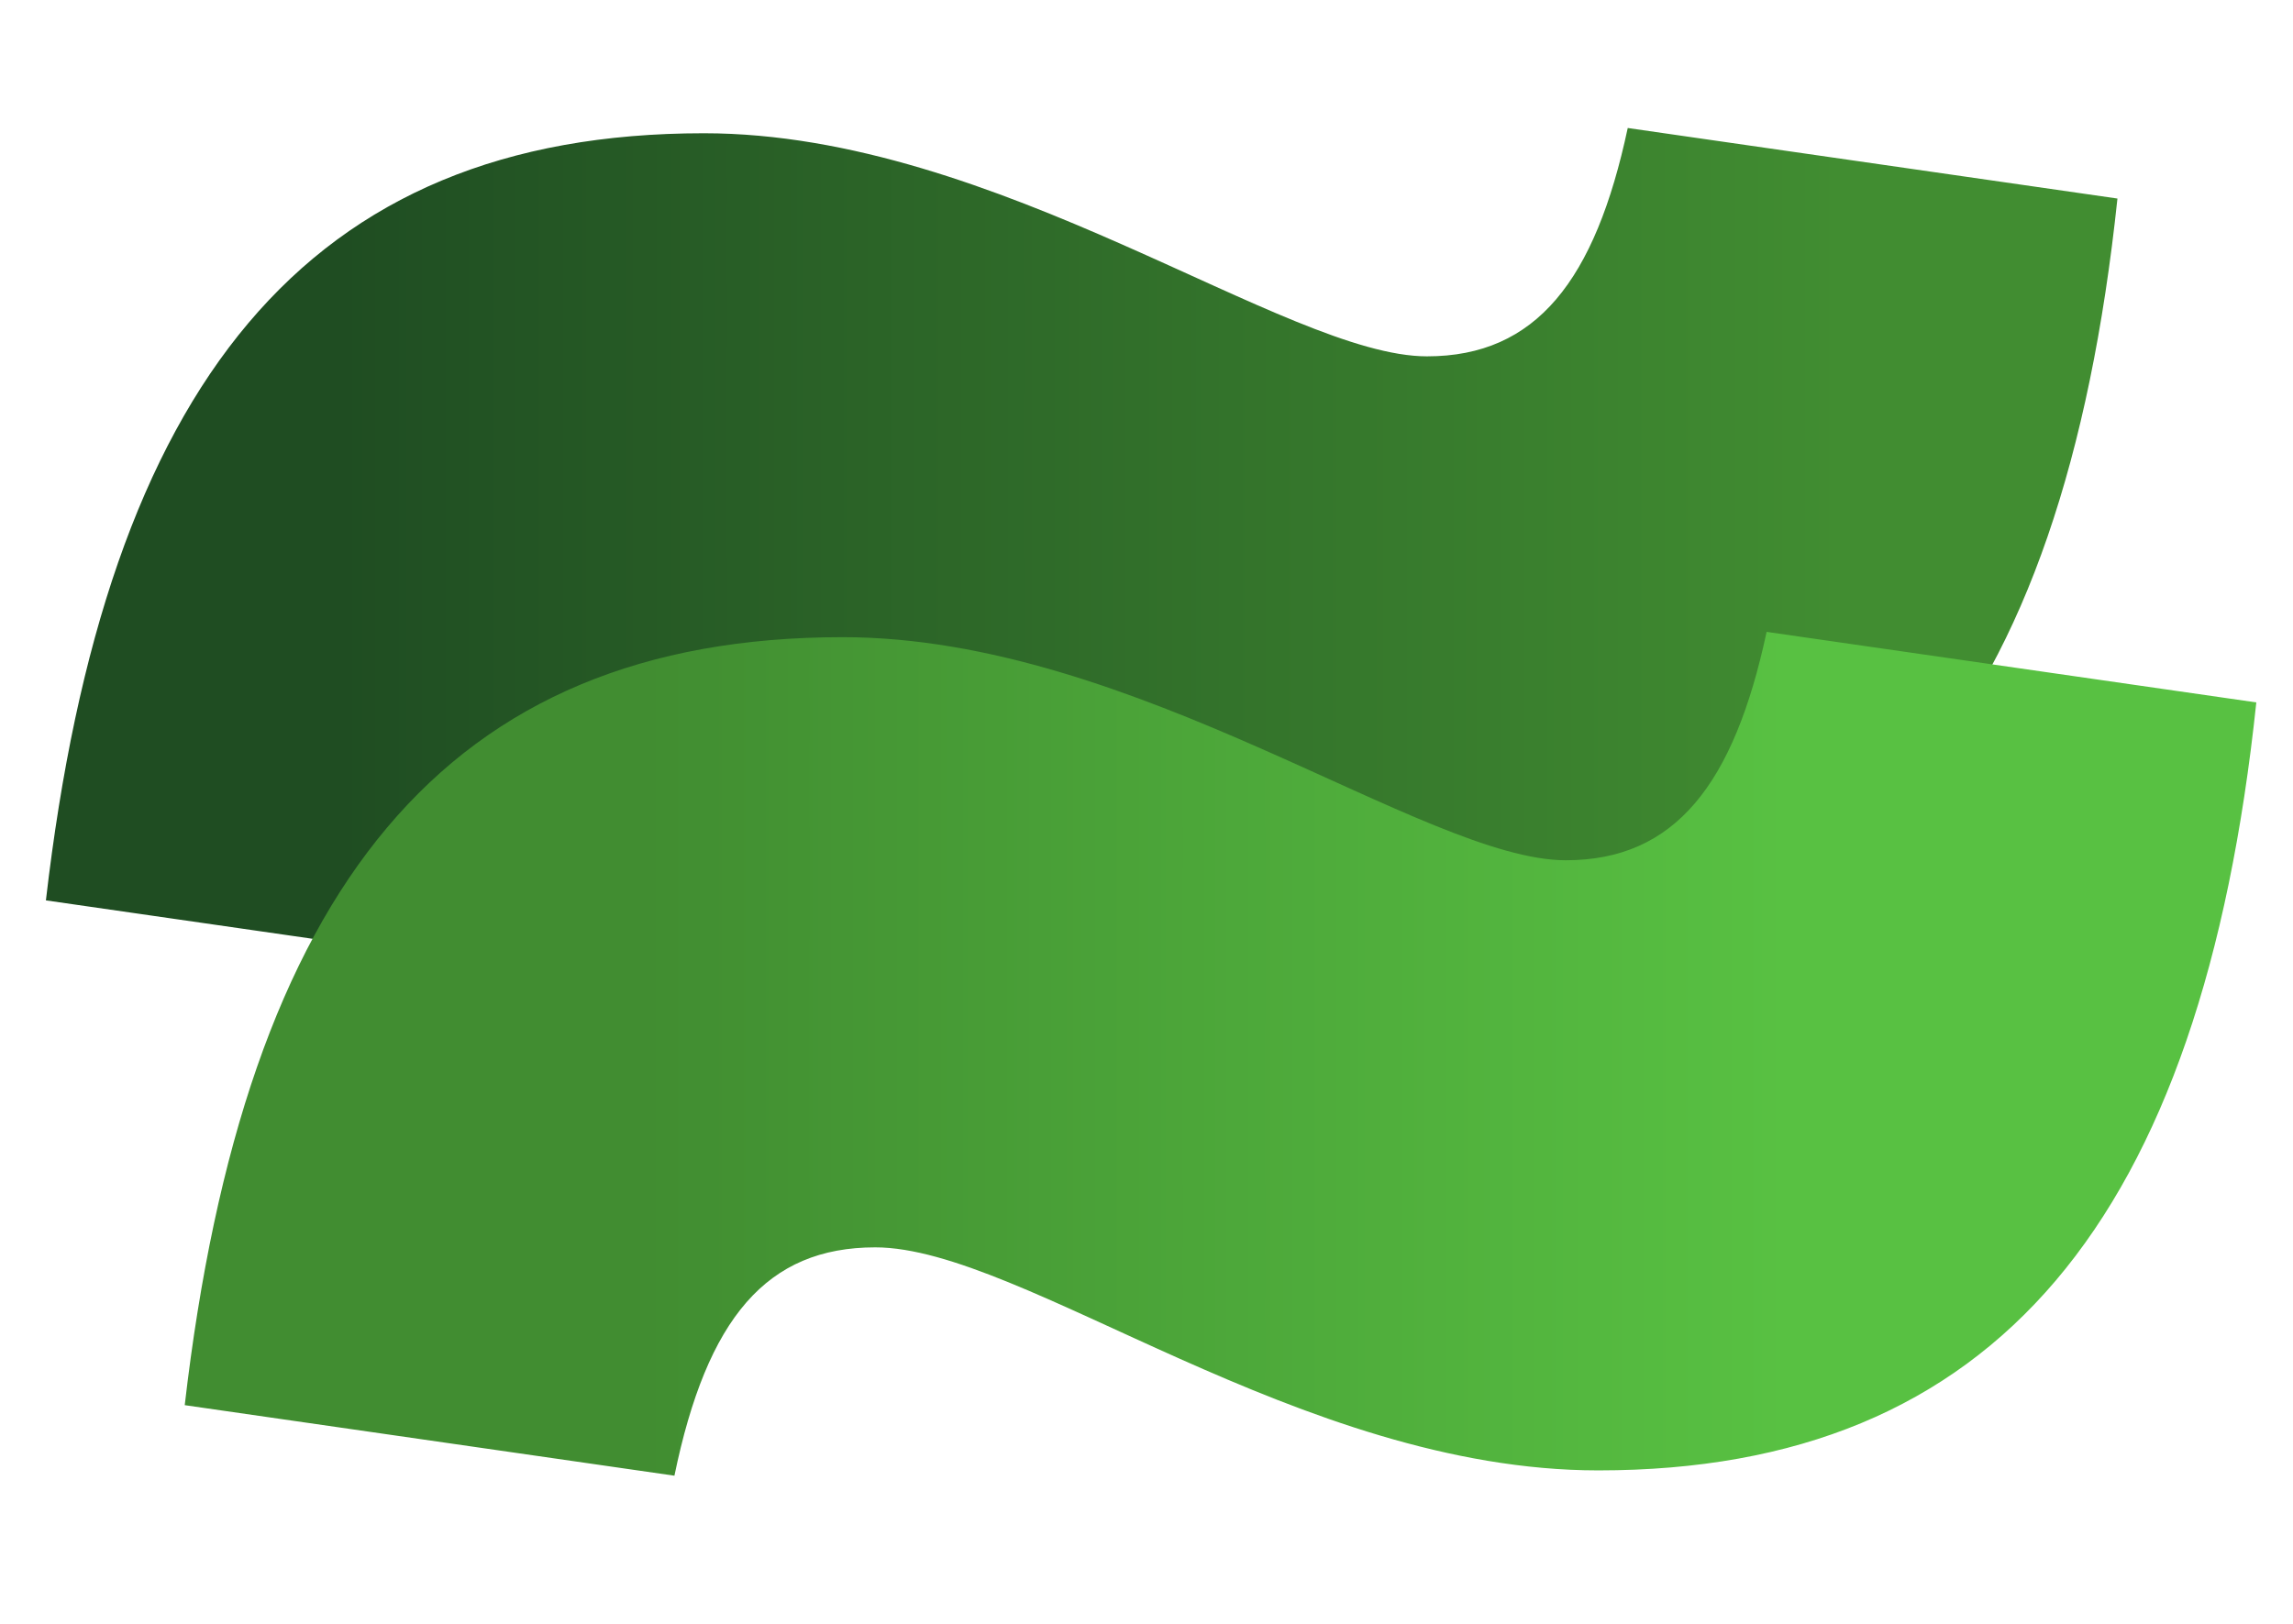
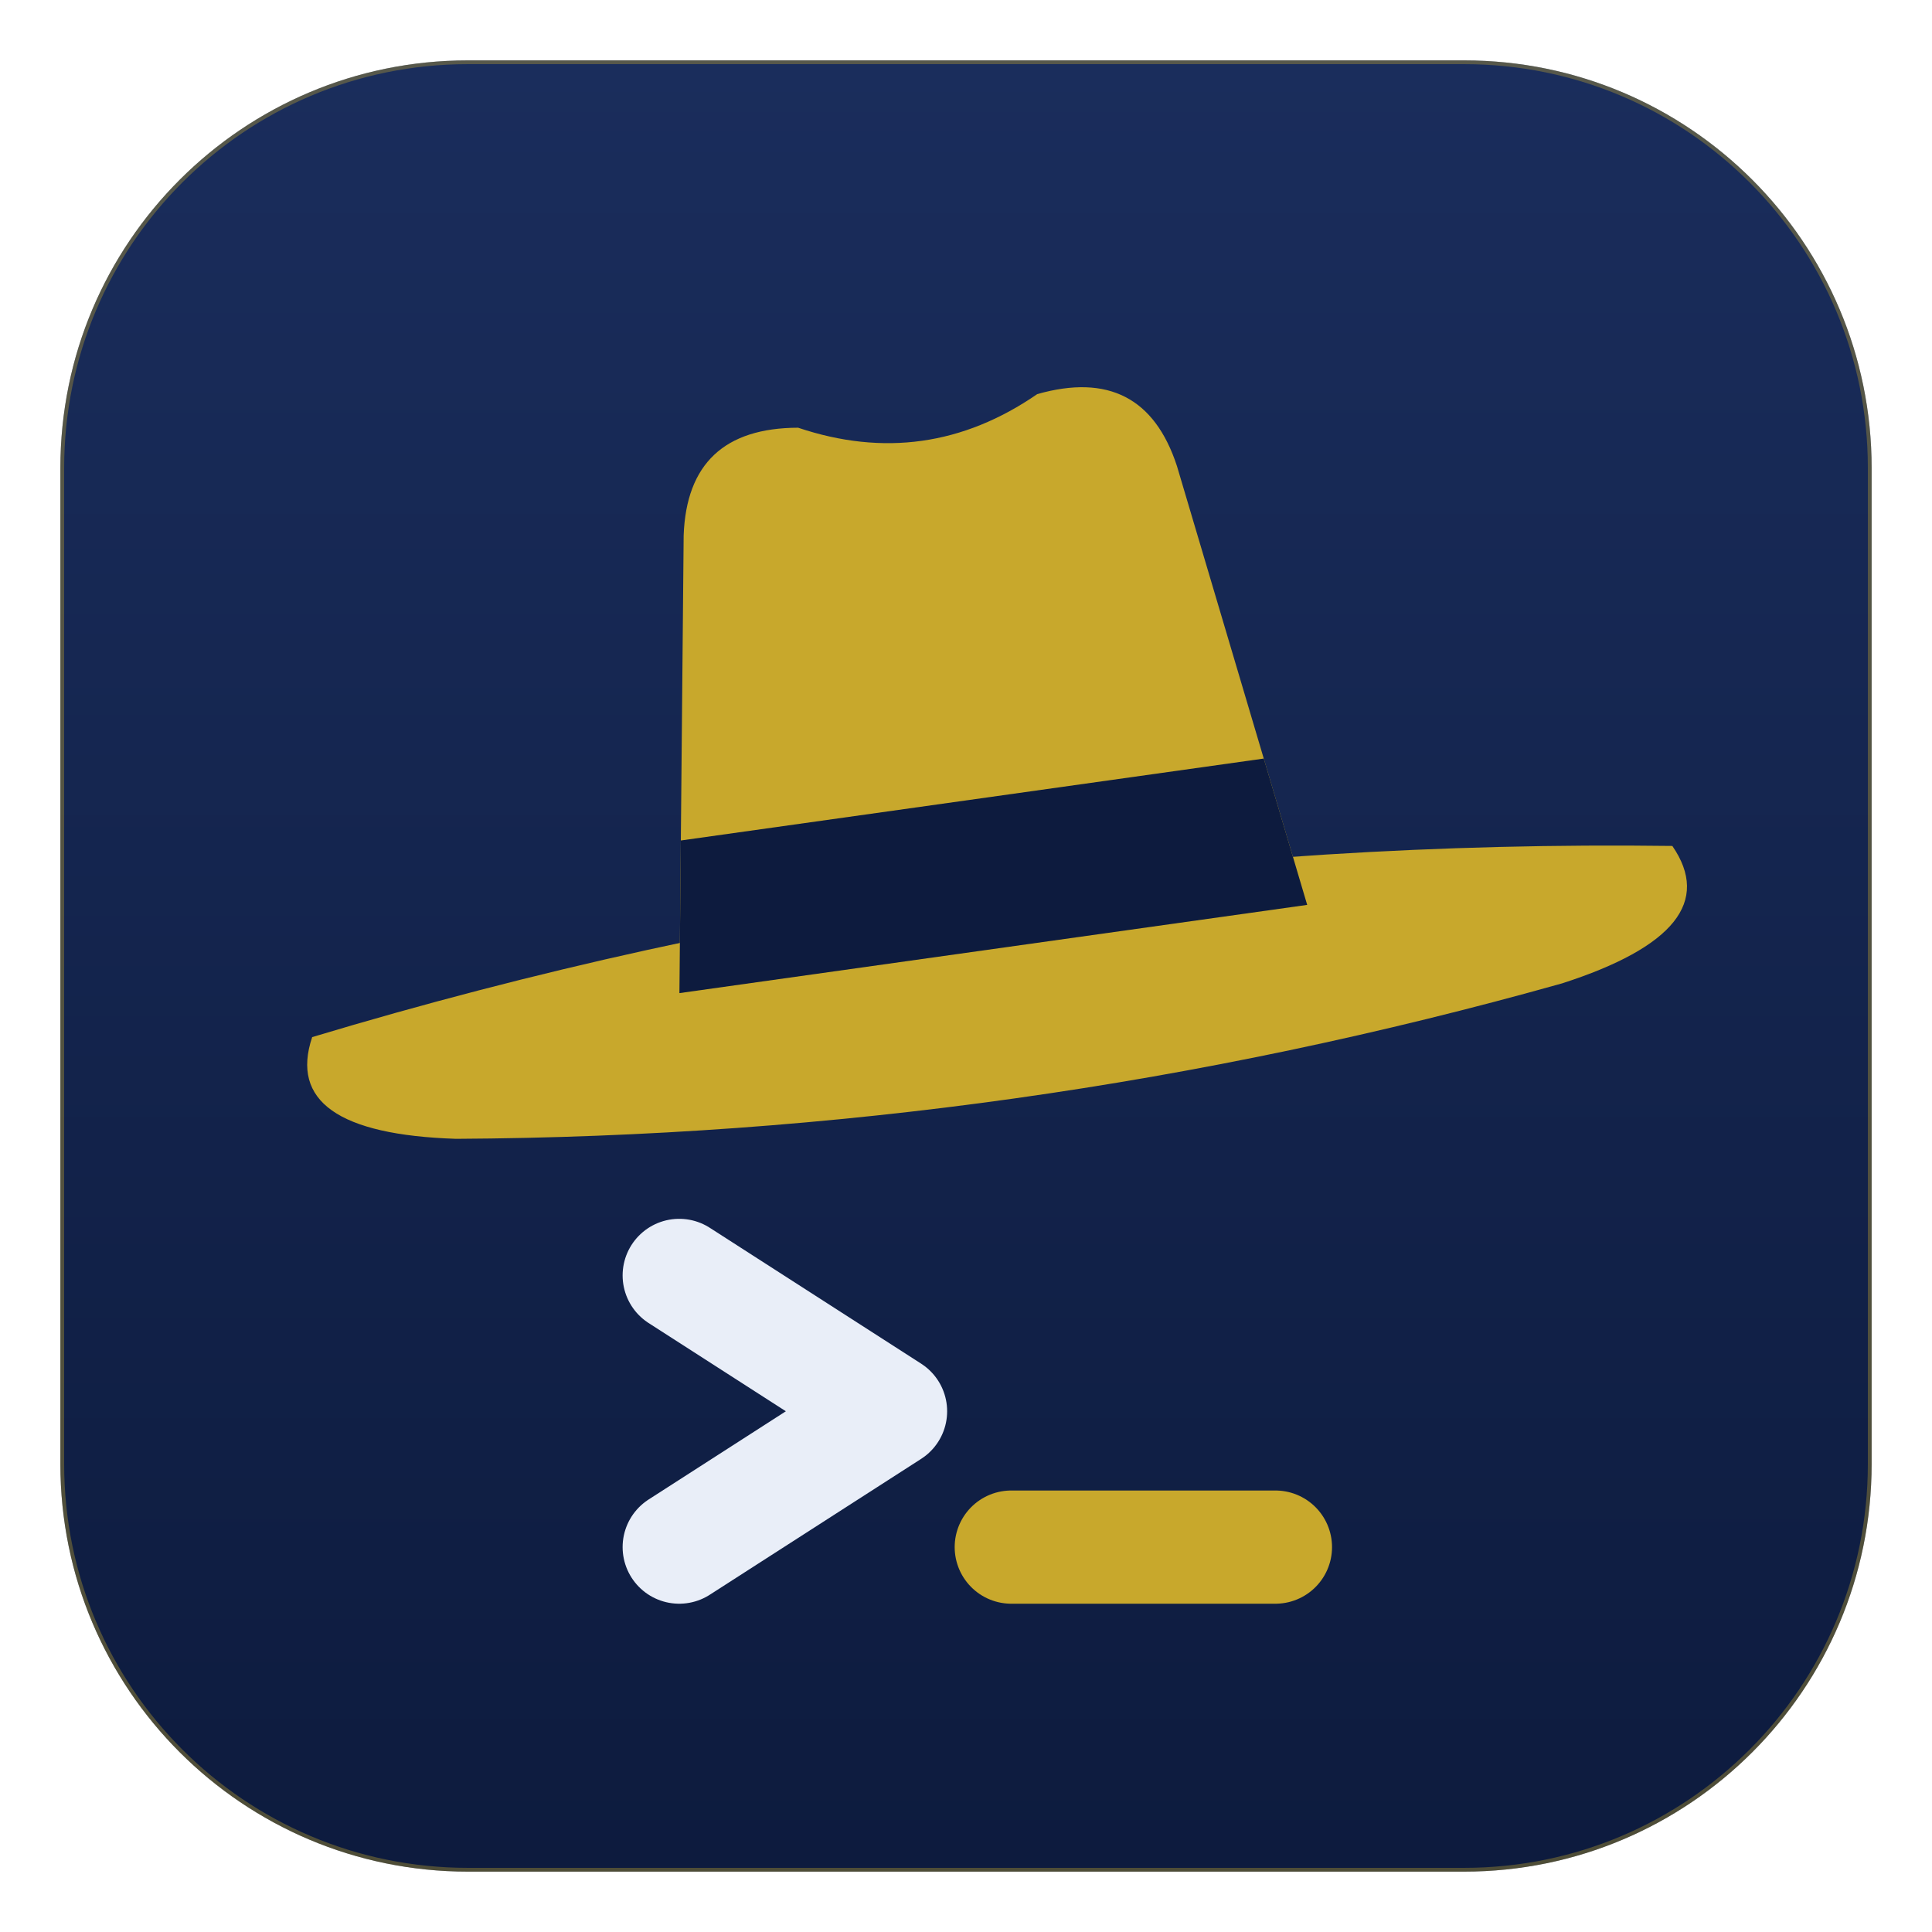
- <svg xmlns="http://www.w3.org/2000/svg" width="48" height="34" viewBox="0 0 48 34" fill="none">
-   <path d="M15.416 15.547C13.148 15.547 11.894 17.024 11.212 20.329L0.961 18.852C2.215 8.034 6.418 2.79 14.734 2.79C20.892 2.79 26.921 7.461 29.871 7.461C32.157 7.461 33.392 5.874 34.074 2.68L44.325 4.157C43.182 14.993 38.868 20.237 30.553 20.237C24.302 20.218 18.495 15.547 15.416 15.547Z" fill="url(#paint0_linear_1073_4777)" />
-   <path d="M18.322 26.117C16.054 26.117 14.8 27.593 14.118 30.898L3.867 29.421C5.121 18.603 9.325 13.341 17.64 13.341C23.779 13.341 29.827 18.012 32.777 18.012C35.063 18.012 36.298 16.424 36.981 13.23L47.232 14.707C46.089 25.544 41.774 30.787 33.459 30.787C27.209 30.787 21.401 26.117 18.322 26.117Z" fill="url(#paint1_linear_1073_4777)" />
+ <svg xmlns="http://www.w3.org/2000/svg" viewBox="0 0 512 512">
  <defs>
-     <linearGradient id="paint0_linear_1073_4777" x1="0.963" y1="11.506" x2="44.334" y2="11.506" gradientUnits="userSpaceOnUse">
-       <stop offset="0.142" stop-color="#1F4D22" />
-       <stop offset="0.866" stop-color="#418D31" />
-     </linearGradient>
-     <linearGradient id="paint1_linear_1073_4777" x1="3.87" y1="22.072" x2="47.241" y2="22.072" gradientUnits="userSpaceOnUse">
-       <stop offset="0.222" stop-color="#418D31" />
-       <stop offset="0.773" stop-color="#58C142" />
+     <linearGradient id="g" x1="0" y1="0" x2="0" y2="1">
+       <stop offset="0" stop-color="#1a2d5c" />
+       <stop offset="1" stop-color="#0d1b3e" />
    </linearGradient>
  </defs>
+   <rect x="16" y="16" width="480" height="480" rx="108" fill="url(#g)" />
+   <rect x="16.5" y="16.5" width="479" height="479" rx="107.5" fill="none" stroke="#c8a82c" stroke-opacity=".35" />
+   <g transform="rotate(-8 256 200)">
+     <path d="M74 250 Q256 222 438 250 Q450 274 404 282 Q256 302 108 282 Q62 274 74 250 Z" fill="#c8a82c" />
+     <path d="M172 252 L190 132 Q195 104 224 108 Q256 124 288 108 Q317 104 322 132 L340 252 Z" fill="#c8a82c" />
+     <path d="M178 212 L334 212 L340 252 L172 252 Z" fill="#0d1b3e" />
+   </g>
+   <polyline points="180,338 236,374 180,410" fill="none" stroke="#e9eef8" stroke-width="30" stroke-linecap="round" stroke-linejoin="round" />
+   <line x1="268" y1="410" x2="338" y2="410" stroke="#c8a82c" stroke-width="30" stroke-linecap="round" />
</svg>
